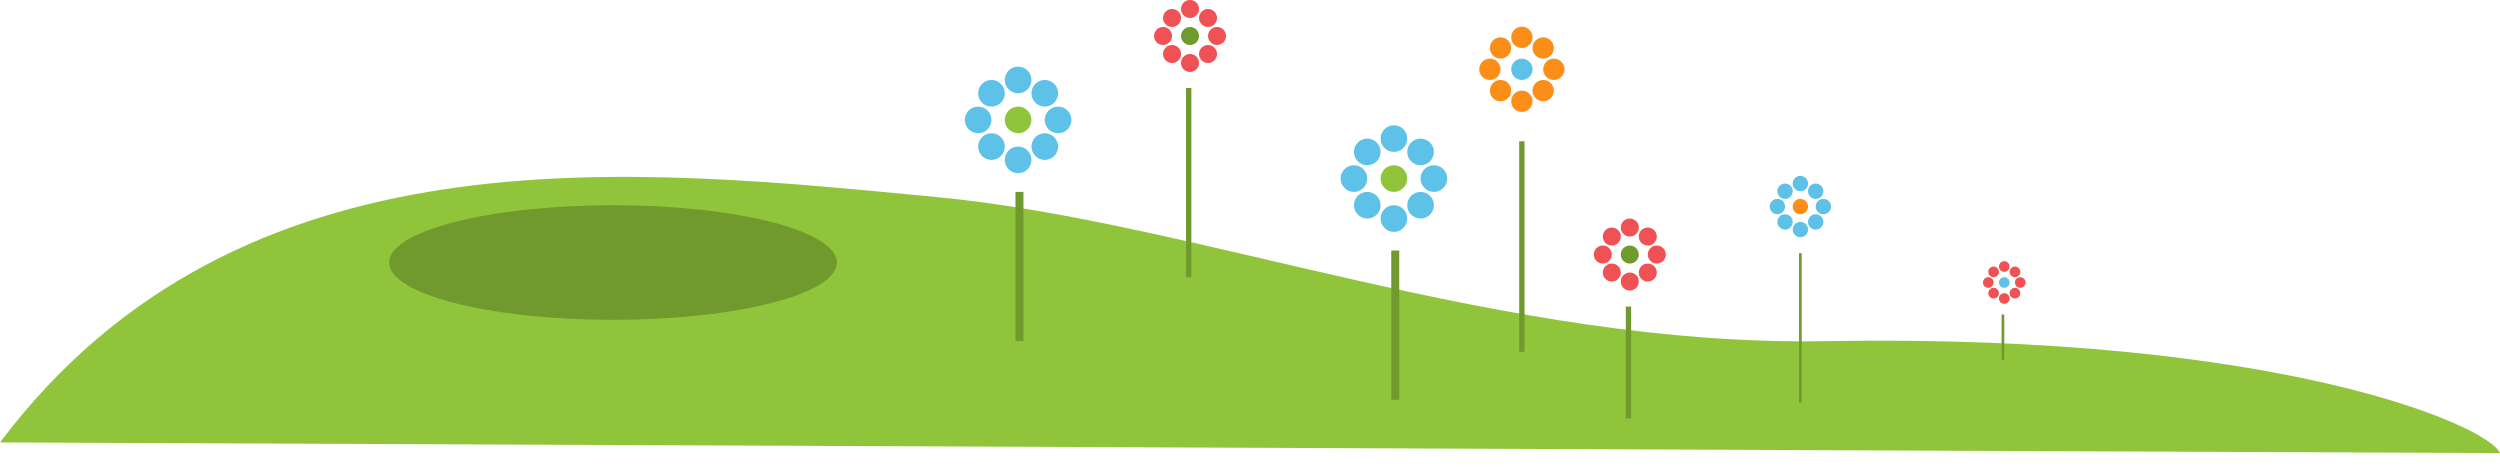
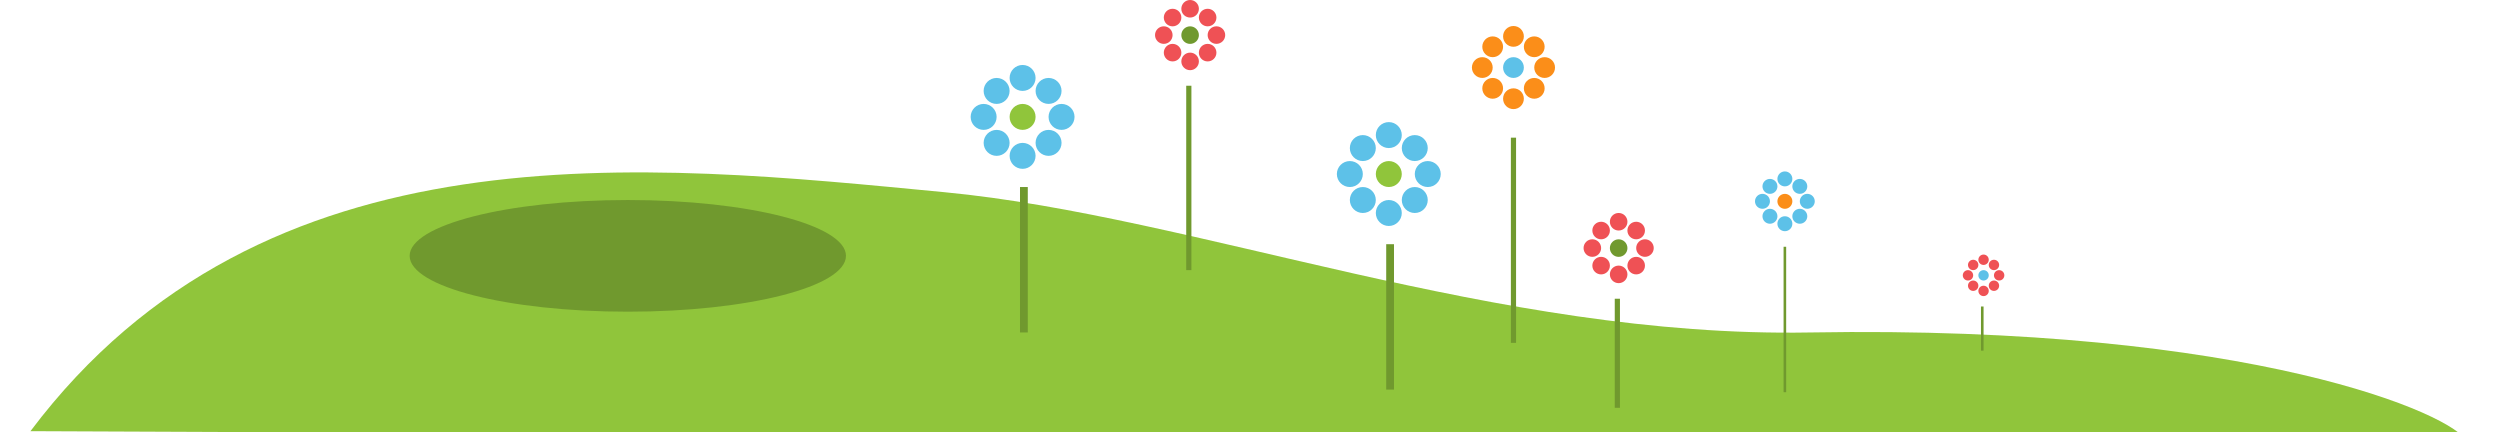
- <svg xmlns="http://www.w3.org/2000/svg" version="1.1" id="Слой_1" x="0px" y="0px" viewBox="189 396 938 175" enable-background="new 189 396 938 175" xml:space="preserve">
-   <path fill="#90C53B" d="M189,562c90-119.59,237-103,352-92c96.56,9.24,212.01,56.12,333,54c171-3,249,32,253,42" />
-   <path fill="#70992E" d="M419,473c46.39,0,84,9.63,84,21.5S465.39,516,419,516s-84-9.63-84-21.5S372.61,473,419,473z M711,490h3v56  h-3V490z M799,511h2v42h-2V511z M759,449h2v79h-2V449z" />
-   <path fill="#90C53B" d="M712,458c2.76,0,5,2.24,5,5s-2.24,5-5,5c-2.76,0-5-2.24-5-5S709.24,458,712,458z" />
-   <path fill="#5DC1E8" d="M727,468c-2.76,0-5-2.24-5-5s2.24-5,5-5c2.76,0,5,2.24,5,5S729.76,468,727,468z M722,458c-2.76,0-5-2.24-5-5  s2.24-5,5-5c2.76,0,5,2.24,5,5S724.76,458,722,458z M712,453c-2.76,0-5-2.24-5-5s2.24-5,5-5c2.76,0,5,2.24,5,5S714.76,453,712,453z   M702,458c-2.76,0-5-2.24-5-5s2.24-5,5-5c2.76,0,5,2.24,5,5S704.76,458,702,458z M702,463c0,2.76-2.24,5-5,5s-5-2.24-5-5s2.24-5,5-5  S702,460.24,702,463z M702,468c2.76,0,5,2.24,5,5s-2.24,5-5,5c-2.76,0-5-2.24-5-5S699.24,468,702,468z M712,473c2.76,0,5,2.24,5,5  s-2.24,5-5,5c-2.76,0-5-2.24-5-5S709.24,473,712,473z M722,468c2.76,0,5,2.24,5,5s-2.24,5-5,5c-2.76,0-5-2.24-5-5  S719.24,468,722,468z" />
-   <path fill="#70992E" d="M570,468h3v56h-3V468z" />
-   <path fill="#90C53B" d="M571,436c2.76,0,5,2.24,5,5s-2.24,5-5,5s-5-2.24-5-5S568.24,436,571,436z" />
-   <path fill="#5DC1E8" d="M586,446c-2.76,0-5-2.24-5-5s2.24-5,5-5s5,2.24,5,5S588.76,446,586,446z M581,436c-2.76,0-5-2.24-5-5  s2.24-5,5-5s5,2.24,5,5S583.76,436,581,436z M571,431c-2.76,0-5-2.24-5-5s2.24-5,5-5s5,2.24,5,5S573.76,431,571,431z M561,436  c-2.76,0-5-2.24-5-5s2.24-5,5-5c2.76,0,5,2.24,5,5S563.76,436,561,436z M561,441c0,2.76-2.24,5-5,5c-2.76,0-5-2.24-5-5s2.24-5,5-5  C558.76,436,561,438.24,561,441z M561,446c2.76,0,5,2.24,5,5s-2.24,5-5,5c-2.76,0-5-2.24-5-5S558.24,446,561,446z M571,451  c2.76,0,5,2.24,5,5s-2.24,5-5,5s-5-2.24-5-5S568.24,451,571,451z M581,446c2.76,0,5,2.24,5,5s-2.24,5-5,5s-5-2.24-5-5  S578.24,446,581,446z" />
-   <path fill="#70992E" d="M800.5,488.13c1.86,0,3.38,1.51,3.38,3.38s-1.51,3.38-3.38,3.38s-3.38-1.51-3.38-3.38  S798.64,488.13,800.5,488.13z" />
-   <path fill="#EF5155" d="M810.63,494.88c-1.86,0-3.38-1.51-3.38-3.38s1.51-3.38,3.38-3.38s3.38,1.51,3.38,3.38  S812.49,494.88,810.63,494.88z M807.25,488.13c-1.86,0-3.38-1.51-3.38-3.38s1.51-3.38,3.38-3.38s3.38,1.51,3.38,3.38  S809.11,488.13,807.25,488.13z M800.5,484.75c-1.86,0-3.38-1.51-3.38-3.38s1.51-3.38,3.38-3.38s3.38,1.51,3.38,3.38  S802.36,484.75,800.5,484.75z M793.75,488.13c-1.86,0-3.38-1.51-3.38-3.38s1.51-3.38,3.38-3.38s3.38,1.51,3.38,3.38  S795.61,488.13,793.75,488.13z M793.75,491.5c0,1.86-1.51,3.38-3.38,3.38s-3.38-1.51-3.38-3.38s1.51-3.38,3.38-3.38  S793.75,489.64,793.75,491.5z M793.75,494.88c1.86,0,3.38,1.51,3.38,3.38s-1.51,3.38-3.38,3.38s-3.38-1.51-3.38-3.38  S791.89,494.88,793.75,494.88z M800.5,498.25c1.86,0,3.38,1.51,3.38,3.38s-1.51,3.38-3.38,3.38s-3.38-1.51-3.38-3.38  S798.64,498.25,800.5,498.25z M807.25,494.88c1.86,0,3.38,1.51,3.38,3.38s-1.51,3.38-3.38,3.38s-3.38-1.51-3.38-3.38  S805.39,494.88,807.25,494.88z" />
-   <path fill="#70992E" d="M634,429h2v71h-2V429z M635.5,406.13c1.86,0,3.38,1.51,3.38,3.38s-1.51,3.38-3.38,3.38s-3.38-1.51-3.38-3.38  S633.64,406.13,635.5,406.13z" />
-   <path fill="#EF5155" d="M645.63,412.88c-1.86,0-3.38-1.51-3.38-3.38s1.51-3.38,3.38-3.38s3.38,1.51,3.38,3.38  S647.49,412.88,645.63,412.88z M642.25,406.13c-1.86,0-3.38-1.51-3.38-3.38s1.51-3.38,3.38-3.38s3.38,1.51,3.38,3.38  S644.11,406.13,642.25,406.13z M635.5,402.75c-1.86,0-3.38-1.51-3.38-3.38s1.51-3.38,3.38-3.38s3.38,1.51,3.38,3.38  S637.36,402.75,635.5,402.75z M628.75,406.13c-1.86,0-3.38-1.51-3.38-3.38s1.51-3.38,3.38-3.38s3.38,1.51,3.38,3.38  S630.61,406.13,628.75,406.13z M628.75,409.5c0,1.86-1.51,3.38-3.38,3.38s-3.38-1.51-3.38-3.38s1.51-3.38,3.38-3.38  S628.75,407.64,628.75,409.5z M628.75,412.88c1.86,0,3.38,1.51,3.38,3.38s-1.51,3.38-3.38,3.38s-3.38-1.51-3.38-3.38  S626.89,412.88,628.75,412.88z M635.5,416.25c1.86,0,3.38,1.51,3.38,3.38s-1.51,3.38-3.38,3.38s-3.38-1.51-3.38-3.38  S633.64,416.25,635.5,416.25z M642.25,412.88c1.86,0,3.38,1.51,3.38,3.38s-1.51,3.38-3.38,3.38s-3.38-1.51-3.38-3.38  S640.39,412.88,642.25,412.88z" />
-   <path fill="#5DC1E8" d="M760,418c2.21,0,4,1.79,4,4s-1.79,4-4,4s-4-1.79-4-4S757.79,418,760,418z" />
-   <path fill="#FB8E19" d="M772,426c-2.21,0-4-1.79-4-4s1.79-4,4-4s4,1.79,4,4S774.21,426,772,426z M768,418c-2.21,0-4-1.79-4-4  s1.79-4,4-4s4,1.79,4,4S770.21,418,768,418z M760,414c-2.21,0-4-1.79-4-4s1.79-4,4-4s4,1.79,4,4S762.21,414,760,414z M752,418  c-2.21,0-4-1.79-4-4s1.79-4,4-4s4,1.79,4,4S754.21,418,752,418z M752,422c0,2.21-1.79,4-4,4s-4-1.79-4-4s1.79-4,4-4  S752,419.79,752,422z M752,426c2.21,0,4,1.79,4,4s-1.79,4-4,4s-4-1.79-4-4S749.79,426,752,426z M760,430c2.21,0,4,1.79,4,4  s-1.79,4-4,4s-4-1.79-4-4S757.79,430,760,430z M768,426c2.21,0,4,1.79,4,4s-1.79,4-4,4s-4-1.79-4-4S765.79,426,768,426z" />
-   <path fill="#70992E" d="M864,491h1v56h-1V491z M940,514h1v17h-1V514z" />
-   <path fill="#FB8E19" d="M864.5,470.63c1.59,0,2.88,1.29,2.88,2.88s-1.29,2.88-2.88,2.88s-2.88-1.29-2.88-2.88  S862.91,470.63,864.5,470.63z" />
-   <path fill="#5DC1E8" d="M873.13,476.38c-1.59,0-2.88-1.29-2.88-2.88s1.29-2.88,2.88-2.88s2.88,1.29,2.88,2.88  S874.71,476.38,873.13,476.38z M870.25,470.63c-1.59,0-2.88-1.29-2.88-2.88s1.29-2.88,2.88-2.88s2.88,1.29,2.88,2.88  S871.84,470.63,870.25,470.63z M864.5,467.75c-1.59,0-2.88-1.29-2.88-2.88s1.29-2.88,2.88-2.88s2.88,1.29,2.88,2.88  S866.09,467.75,864.5,467.75z M858.75,470.63c-1.59,0-2.88-1.29-2.88-2.88s1.29-2.88,2.88-2.88s2.88,1.29,2.88,2.88  S860.34,470.63,858.75,470.63z M858.75,473.5c0,1.59-1.29,2.88-2.88,2.88s-2.88-1.29-2.88-2.88s1.29-2.88,2.88-2.88  S858.75,471.91,858.75,473.5z M858.75,476.38c1.59,0,2.88,1.29,2.88,2.88s-1.29,2.88-2.88,2.88s-2.88-1.29-2.88-2.88  S857.16,476.38,858.75,476.38z M864.5,479.25c1.59,0,2.88,1.29,2.88,2.88s-1.29,2.88-2.88,2.88s-2.88-1.29-2.88-2.88  S862.91,479.25,864.5,479.25z M870.25,476.38c1.59,0,2.88,1.29,2.88,2.88s-1.29,2.88-2.88,2.88s-2.88-1.29-2.88-2.88  S868.66,476.38,870.25,476.38z M941,500c1.1,0,2,0.89,2,2s-0.9,2-2,2s-2-0.89-2-2S939.9,500,941,500z" />
-   <path fill="#EF5155" d="M947,504c-1.1,0-2-0.89-2-2s0.9-2,2-2c1.1,0,2,0.89,2,2S948.1,504,947,504z M945,500c-1.1,0-2-0.89-2-2  s0.9-2,2-2c1.1,0,2,0.89,2,2S946.1,500,945,500z M941,498c-1.1,0-2-0.89-2-2s0.9-2,2-2s2,0.89,2,2S942.1,498,941,498z M937,500  c-1.1,0-2-0.89-2-2s0.9-2,2-2c1.1,0,2,0.89,2,2S938.1,500,937,500z M937,502c0,1.11-0.9,2-2,2c-1.1,0-2-0.89-2-2s0.9-2,2-2  C936.1,500,937,500.89,937,502z M937,504c1.1,0,2,0.89,2,2s-0.9,2-2,2c-1.1,0-2-0.89-2-2S935.9,504,937,504z M941,506  c1.1,0,2,0.89,2,2s-0.9,2-2,2s-2-0.89-2-2S939.9,506,941,506z M945,504c1.1,0,2,0.89,2,2s-0.9,2-2,2c-1.1,0-2-0.89-2-2  S943.9,504,945,504z" />
+ <svg xmlns="http://www.w3.org/2000/svg" version="1.1" id="Слой_1" x="0px" y="0px" viewBox="182 823.755 574.667 99.245" enable-background="new 182 823.755 574.667 99.245" xml:space="preserve">
+   <path fill="#90C53B" d="M189,922.866c53.731-71.397,141.493-61.493,210.149-54.925c57.648,5.516,126.573,33.505,198.806,32.239  c102.09-1.791,148.657,19.104,151.045,25.075" />
+   <path fill="#70992E" d="M326.313,869.731c27.696,0,50.149,5.749,50.149,12.836s-22.454,12.836-50.149,12.836  c-27.696,0-50.149-5.749-50.149-12.836S298.618,869.731,326.313,869.731z M500.642,879.881h1.791v33.433h-1.791V879.881z   M553.179,892.418h1.194v25.075h-1.194V892.418z M529.299,855.403h1.194v47.164h-1.194V855.403z" />
+   <path fill="#90C53B" d="M501.239,860.776c1.648,0,2.985,1.337,2.985,2.985s-1.337,2.985-2.985,2.985s-2.985-1.337-2.985-2.985  S499.591,860.776,501.239,860.776z" />
+   <path fill="#5DC1E8" d="M510.194,866.746c-1.648,0-2.985-1.337-2.985-2.985s1.337-2.985,2.985-2.985s2.985,1.337,2.985,2.985  S511.842,866.746,510.194,866.746z M507.209,860.776c-1.648,0-2.985-1.337-2.985-2.985s1.337-2.985,2.985-2.985  s2.985,1.337,2.985,2.985S508.857,860.776,507.209,860.776z M501.239,857.791c-1.648,0-2.985-1.337-2.985-2.985  c0-1.648,1.337-2.985,2.985-2.985s2.985,1.337,2.985,2.985C504.224,856.454,502.887,857.791,501.239,857.791z M495.269,860.776  c-1.648,0-2.985-1.337-2.985-2.985s1.337-2.985,2.985-2.985s2.985,1.337,2.985,2.985S496.916,860.776,495.269,860.776z   M495.269,863.761c0,1.648-1.337,2.985-2.985,2.985s-2.985-1.337-2.985-2.985s1.337-2.985,2.985-2.985  S495.269,862.113,495.269,863.761z M495.269,866.746c1.648,0,2.985,1.337,2.985,2.985s-1.337,2.985-2.985,2.985  s-2.985-1.337-2.985-2.985S493.621,866.746,495.269,866.746z M501.239,869.731c1.648,0,2.985,1.337,2.985,2.985  s-1.337,2.985-2.985,2.985s-2.985-1.337-2.985-2.985S499.591,869.731,501.239,869.731z M507.209,866.746  c1.648,0,2.985,1.337,2.985,2.985s-1.337,2.985-2.985,2.985s-2.985-1.337-2.985-2.985S505.561,866.746,507.209,866.746z" />
+   <path fill="#70992E" d="M416.463,866.746h1.791v33.433h-1.791V866.746z" />
+   <path fill="#90C53B" d="M417.06,847.642c1.648,0,2.985,1.337,2.985,2.985s-1.337,2.985-2.985,2.985s-2.985-1.337-2.985-2.985  S415.412,847.642,417.06,847.642z" />
+   <path fill="#5DC1E8" d="M426.015,853.612c-1.648,0-2.985-1.337-2.985-2.985s1.337-2.985,2.985-2.985s2.985,1.337,2.985,2.985  S427.663,853.612,426.015,853.612z M423.03,847.642c-1.648,0-2.985-1.337-2.985-2.985s1.337-2.985,2.985-2.985  s2.985,1.337,2.985,2.985S424.678,847.642,423.03,847.642z M417.06,844.657c-1.648,0-2.985-1.337-2.985-2.985  s1.337-2.985,2.985-2.985s2.985,1.337,2.985,2.985S418.707,844.657,417.06,844.657z M411.09,847.642  c-1.648,0-2.985-1.337-2.985-2.985s1.337-2.985,2.985-2.985s2.985,1.337,2.985,2.985S412.737,847.642,411.09,847.642z   M411.09,850.627c0,1.648-1.337,2.985-2.985,2.985s-2.985-1.337-2.985-2.985s1.337-2.985,2.985-2.985S411.09,848.979,411.09,850.627  z M411.09,853.612c1.648,0,2.985,1.337,2.985,2.985s-1.337,2.985-2.985,2.985s-2.985-1.337-2.985-2.985  S409.442,853.612,411.09,853.612z M417.06,856.597c1.648,0,2.985,1.337,2.985,2.985s-1.337,2.985-2.985,2.985  s-2.985-1.337-2.985-2.985S415.412,856.597,417.06,856.597z M423.03,853.612c1.648,0,2.985,1.337,2.985,2.985  s-1.337,2.985-2.985,2.985s-2.985-1.337-2.985-2.985S421.382,853.612,423.03,853.612z" />
+   <path fill="#70992E" d="M554.075,878.764c1.11,0,2.018,0.901,2.018,2.018c0,1.116-0.901,2.018-2.018,2.018  c-1.116,0-2.018-0.901-2.018-2.018C552.057,879.666,552.964,878.764,554.075,878.764z" />
+   <path fill="#EF5155" d="M560.122,882.794c-1.11,0-2.018-0.901-2.018-2.018c0-1.116,0.901-2.018,2.018-2.018s2.018,0.901,2.018,2.018  C562.14,881.893,561.233,882.794,560.122,882.794z M558.104,878.764c-1.11,0-2.018-0.901-2.018-2.018  c0-1.116,0.901-2.018,2.018-2.018c1.116,0,2.018,0.901,2.018,2.018C560.122,877.863,559.215,878.764,558.104,878.764z   M554.075,876.746c-1.11,0-2.018-0.901-2.018-2.018s0.901-2.018,2.018-2.018c1.116,0,2.018,0.902,2.018,2.018  S555.185,876.746,554.075,876.746z M550.045,878.764c-1.11,0-2.018-0.901-2.018-2.018c0-1.116,0.901-2.018,2.018-2.018  c1.116,0,2.018,0.901,2.018,2.018C552.063,877.863,551.155,878.764,550.045,878.764z M550.045,880.776  c0,1.11-0.901,2.018-2.018,2.018s-2.018-0.901-2.018-2.018c0-1.116,0.902-2.018,2.018-2.018S550.045,879.666,550.045,880.776z   M550.045,882.794c1.11,0,2.018,0.901,2.018,2.018c0,1.116-0.901,2.018-2.018,2.018c-1.116,0-2.018-0.901-2.018-2.018  C548.027,883.695,548.934,882.794,550.045,882.794z M554.075,884.806c1.11,0,2.018,0.902,2.018,2.018s-0.901,2.018-2.018,2.018  c-1.116,0-2.018-0.901-2.018-2.018S552.964,884.806,554.075,884.806z M558.104,882.794c1.11,0,2.018,0.901,2.018,2.018  c0,1.116-0.901,2.018-2.018,2.018c-1.116,0-2.018-0.901-2.018-2.018C556.087,883.695,556.994,882.794,558.104,882.794z" />
+   <path fill="#70992E" d="M454.672,843.463h1.194v42.388h-1.194V843.463z M455.567,829.809c1.11,0,2.018,0.902,2.018,2.018  s-0.902,2.018-2.018,2.018c-1.116,0-2.018-0.901-2.018-2.018S454.457,829.809,455.567,829.809z" />
+   <path fill="#EF5155" d="M461.615,833.839c-1.11,0-2.018-0.902-2.018-2.018s0.901-2.018,2.018-2.018c1.116,0,2.018,0.901,2.018,2.018  S462.725,833.839,461.615,833.839z M459.597,829.809c-1.11,0-2.018-0.901-2.018-2.018s0.901-2.018,2.018-2.018  c1.116,0,2.018,0.902,2.018,2.018S460.707,829.809,459.597,829.809z M455.567,827.791c-1.11,0-2.018-0.901-2.018-2.018  c0-1.116,0.901-2.018,2.018-2.018c1.116,0,2.018,0.901,2.018,2.018C457.585,826.89,456.678,827.791,455.567,827.791z   M451.537,829.809c-1.11,0-2.018-0.901-2.018-2.018s0.902-2.018,2.018-2.018c1.116,0,2.018,0.902,2.018,2.018  S452.648,829.809,451.537,829.809z M451.537,831.821c0,1.11-0.901,2.018-2.018,2.018c-1.116,0-2.018-0.902-2.018-2.018  s0.902-2.018,2.018-2.018C450.636,829.803,451.537,830.71,451.537,831.821z M451.537,833.839c1.11,0,2.018,0.901,2.018,2.018  s-0.901,2.018-2.018,2.018c-1.116,0-2.018-0.902-2.018-2.018S450.427,833.839,451.537,833.839z M455.567,835.851  c1.11,0,2.018,0.901,2.018,2.018c0,1.116-0.902,2.018-2.018,2.018c-1.116,0-2.018-0.901-2.018-2.018  C453.549,836.752,454.457,835.851,455.567,835.851z M459.597,833.839c1.11,0,2.018,0.901,2.018,2.018s-0.902,2.018-2.018,2.018  c-1.116,0-2.018-0.902-2.018-2.018S458.487,833.839,459.597,833.839z" />
+   <path fill="#5DC1E8" d="M529.896,836.896c1.319,0,2.388,1.069,2.388,2.388s-1.069,2.388-2.388,2.388s-2.388-1.069-2.388-2.388  S528.576,836.896,529.896,836.896z" />
+   <path fill="#FB8E19" d="M537.06,841.672c-1.319,0-2.388-1.069-2.388-2.388s1.069-2.388,2.388-2.388s2.388,1.069,2.388,2.388  S538.379,841.672,537.06,841.672z M534.672,836.896c-1.319,0-2.388-1.069-2.388-2.388s1.069-2.388,2.388-2.388  s2.388,1.069,2.388,2.388S535.991,836.896,534.672,836.896z M529.896,834.507c-1.319,0-2.388-1.069-2.388-2.388  s1.069-2.388,2.388-2.388s2.388,1.069,2.388,2.388S531.215,834.507,529.896,834.507z M525.119,836.896  c-1.319,0-2.388-1.069-2.388-2.388s1.069-2.388,2.388-2.388s2.388,1.069,2.388,2.388S526.439,836.896,525.119,836.896z   M525.119,839.284c0,1.319-1.069,2.388-2.388,2.388s-2.388-1.069-2.388-2.388s1.069-2.388,2.388-2.388  S525.119,837.964,525.119,839.284z M525.119,841.672c1.319,0,2.388,1.069,2.388,2.388s-1.069,2.388-2.388,2.388  s-2.388-1.069-2.388-2.388S523.8,841.672,525.119,841.672z M529.896,844.06c1.319,0,2.388,1.069,2.388,2.388  s-1.069,2.388-2.388,2.388s-2.388-1.069-2.388-2.388S528.576,844.06,529.896,844.06z M534.672,841.672  c1.319,0,2.388,1.069,2.388,2.388s-1.069,2.388-2.388,2.388s-2.388-1.069-2.388-2.388S533.352,841.672,534.672,841.672z" />
+   <path fill="#70992E" d="M591.985,880.478h0.597v33.433h-0.597V880.478z M637.358,894.209h0.597v10.149h-0.597V894.209z" />
+   <path fill="#FB8E19" d="M592.284,868.316c0.949,0,1.719,0.77,1.719,1.719c0,0.949-0.77,1.719-1.719,1.719s-1.719-0.77-1.719-1.719  C590.564,869.087,591.334,868.316,592.284,868.316z" />
+   <path fill="#5DC1E8" d="M597.436,871.749c-0.949,0-1.719-0.77-1.719-1.719c0-0.949,0.77-1.719,1.719-1.719s1.719,0.77,1.719,1.719  C599.155,870.979,598.379,871.749,597.436,871.749z M595.716,868.316c-0.949,0-1.719-0.77-1.719-1.719s0.77-1.719,1.719-1.719  c0.949,0,1.719,0.77,1.719,1.719S596.666,868.316,595.716,868.316z M592.284,866.597c-0.949,0-1.719-0.77-1.719-1.719  c0-0.949,0.77-1.719,1.719-1.719s1.719,0.77,1.719,1.719C594.003,865.827,593.233,866.597,592.284,866.597z M588.851,868.316  c-0.949,0-1.719-0.77-1.719-1.719s0.77-1.719,1.719-1.719c0.949,0,1.719,0.77,1.719,1.719S589.8,868.316,588.851,868.316z   M588.851,870.03c0,0.949-0.77,1.719-1.719,1.719s-1.719-0.77-1.719-1.719c0-0.949,0.77-1.719,1.719-1.719  S588.851,869.081,588.851,870.03z M588.851,871.749c0.949,0,1.719,0.77,1.719,1.719c0,0.949-0.77,1.719-1.719,1.719  c-0.949,0-1.719-0.77-1.719-1.719C587.131,872.519,587.901,871.749,588.851,871.749z M592.284,873.463  c0.949,0,1.719,0.77,1.719,1.719c0,0.949-0.77,1.719-1.719,1.719s-1.719-0.77-1.719-1.719  C590.564,874.233,591.334,873.463,592.284,873.463z M595.716,871.749c0.949,0,1.719,0.77,1.719,1.719  c0,0.949-0.77,1.719-1.719,1.719c-0.949,0-1.719-0.77-1.719-1.719C593.997,872.519,594.767,871.749,595.716,871.749z   M637.955,885.851c0.657,0,1.194,0.531,1.194,1.194s-0.537,1.194-1.194,1.194c-0.657,0-1.194-0.531-1.194-1.194  S637.299,885.851,637.955,885.851z" />
+   <path fill="#EF5155" d="M641.537,888.239c-0.657,0-1.194-0.531-1.194-1.194s0.537-1.194,1.194-1.194  c0.657,0,1.194,0.531,1.194,1.194S642.194,888.239,641.537,888.239z M640.343,885.851c-0.657,0-1.194-0.531-1.194-1.194  s0.537-1.194,1.194-1.194c0.657,0,1.194,0.531,1.194,1.194S641,885.851,640.343,885.851z M637.955,884.657  c-0.657,0-1.194-0.531-1.194-1.194s0.537-1.194,1.194-1.194c0.657,0,1.194,0.531,1.194,1.194S638.612,884.657,637.955,884.657z   M635.567,885.851c-0.657,0-1.194-0.531-1.194-1.194s0.537-1.194,1.194-1.194c0.657,0,1.194,0.531,1.194,1.194  S636.224,885.851,635.567,885.851z M635.567,887.045c0,0.663-0.537,1.194-1.194,1.194c-0.657,0-1.194-0.531-1.194-1.194  s0.537-1.194,1.194-1.194C635.03,885.851,635.567,886.382,635.567,887.045z M635.567,888.239c0.657,0,1.194,0.531,1.194,1.194  s-0.537,1.194-1.194,1.194c-0.657,0-1.194-0.531-1.194-1.194S634.91,888.239,635.567,888.239z M637.955,889.433  c0.657,0,1.194,0.531,1.194,1.194s-0.537,1.194-1.194,1.194c-0.657,0-1.194-0.531-1.194-1.194S637.299,889.433,637.955,889.433z   M640.343,888.239c0.657,0,1.194,0.531,1.194,1.194s-0.537,1.194-1.194,1.194c-0.657,0-1.194-0.531-1.194-1.194  S639.687,888.239,640.343,888.239z" />
</svg>
